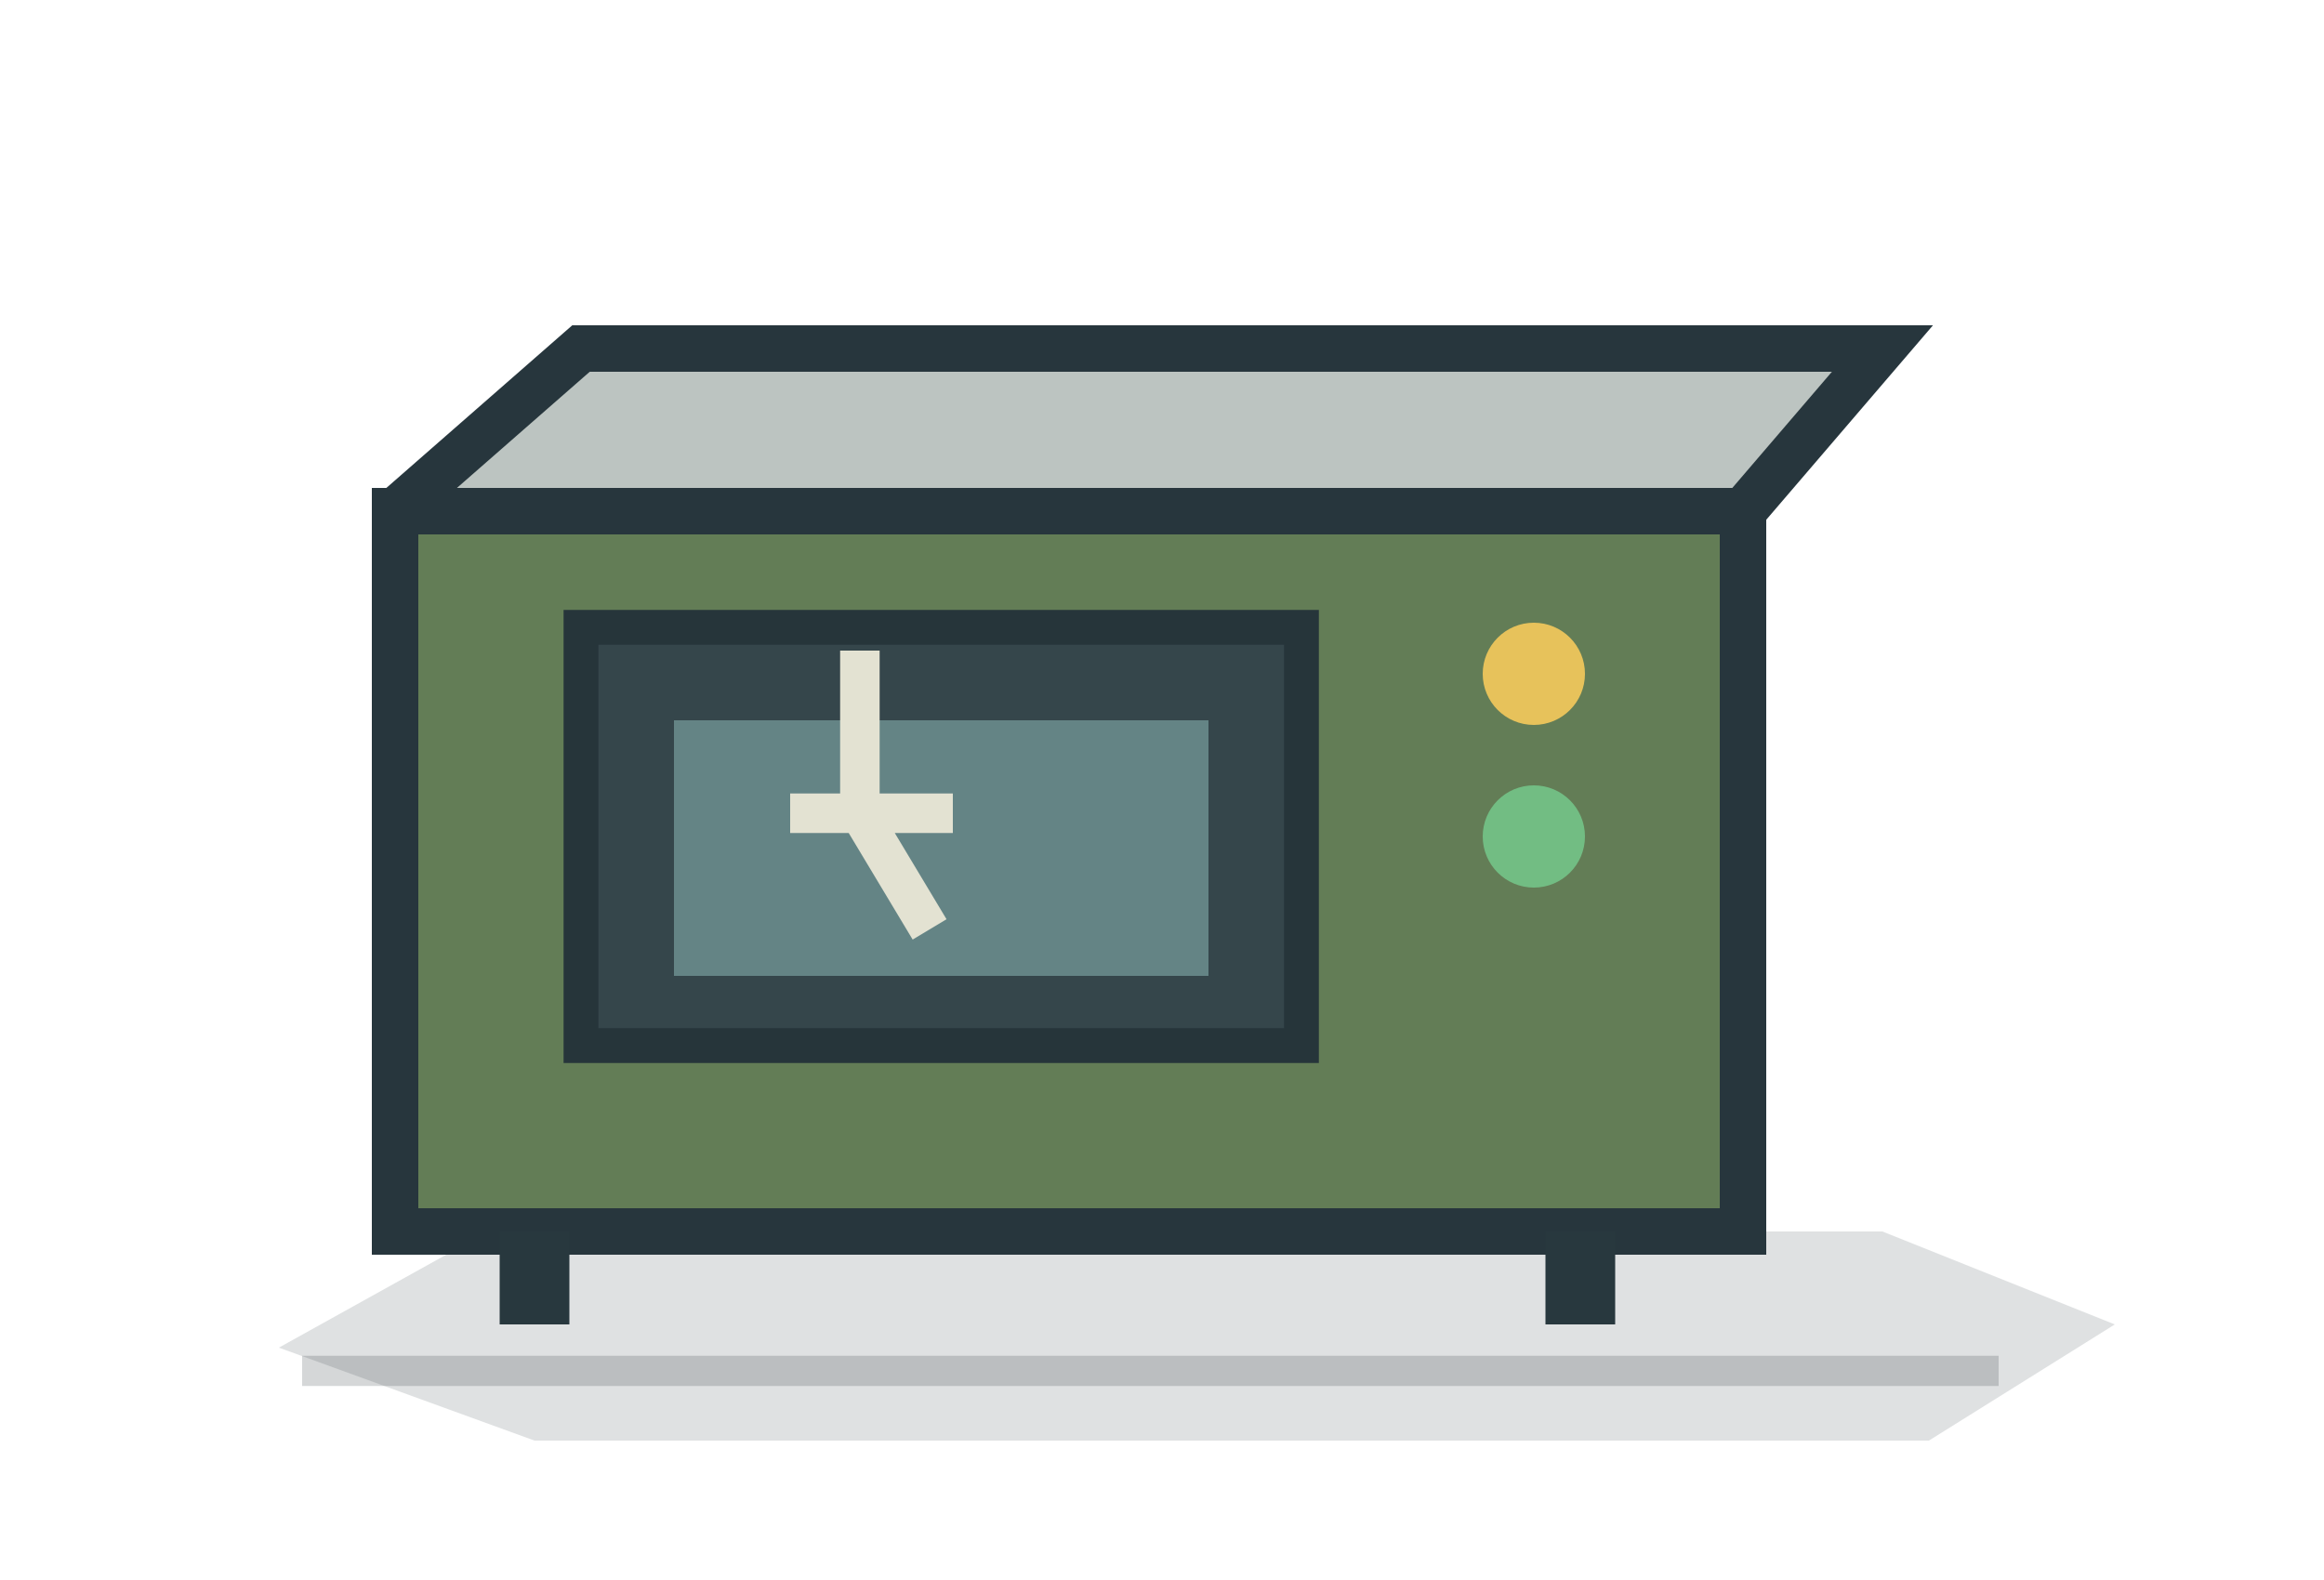
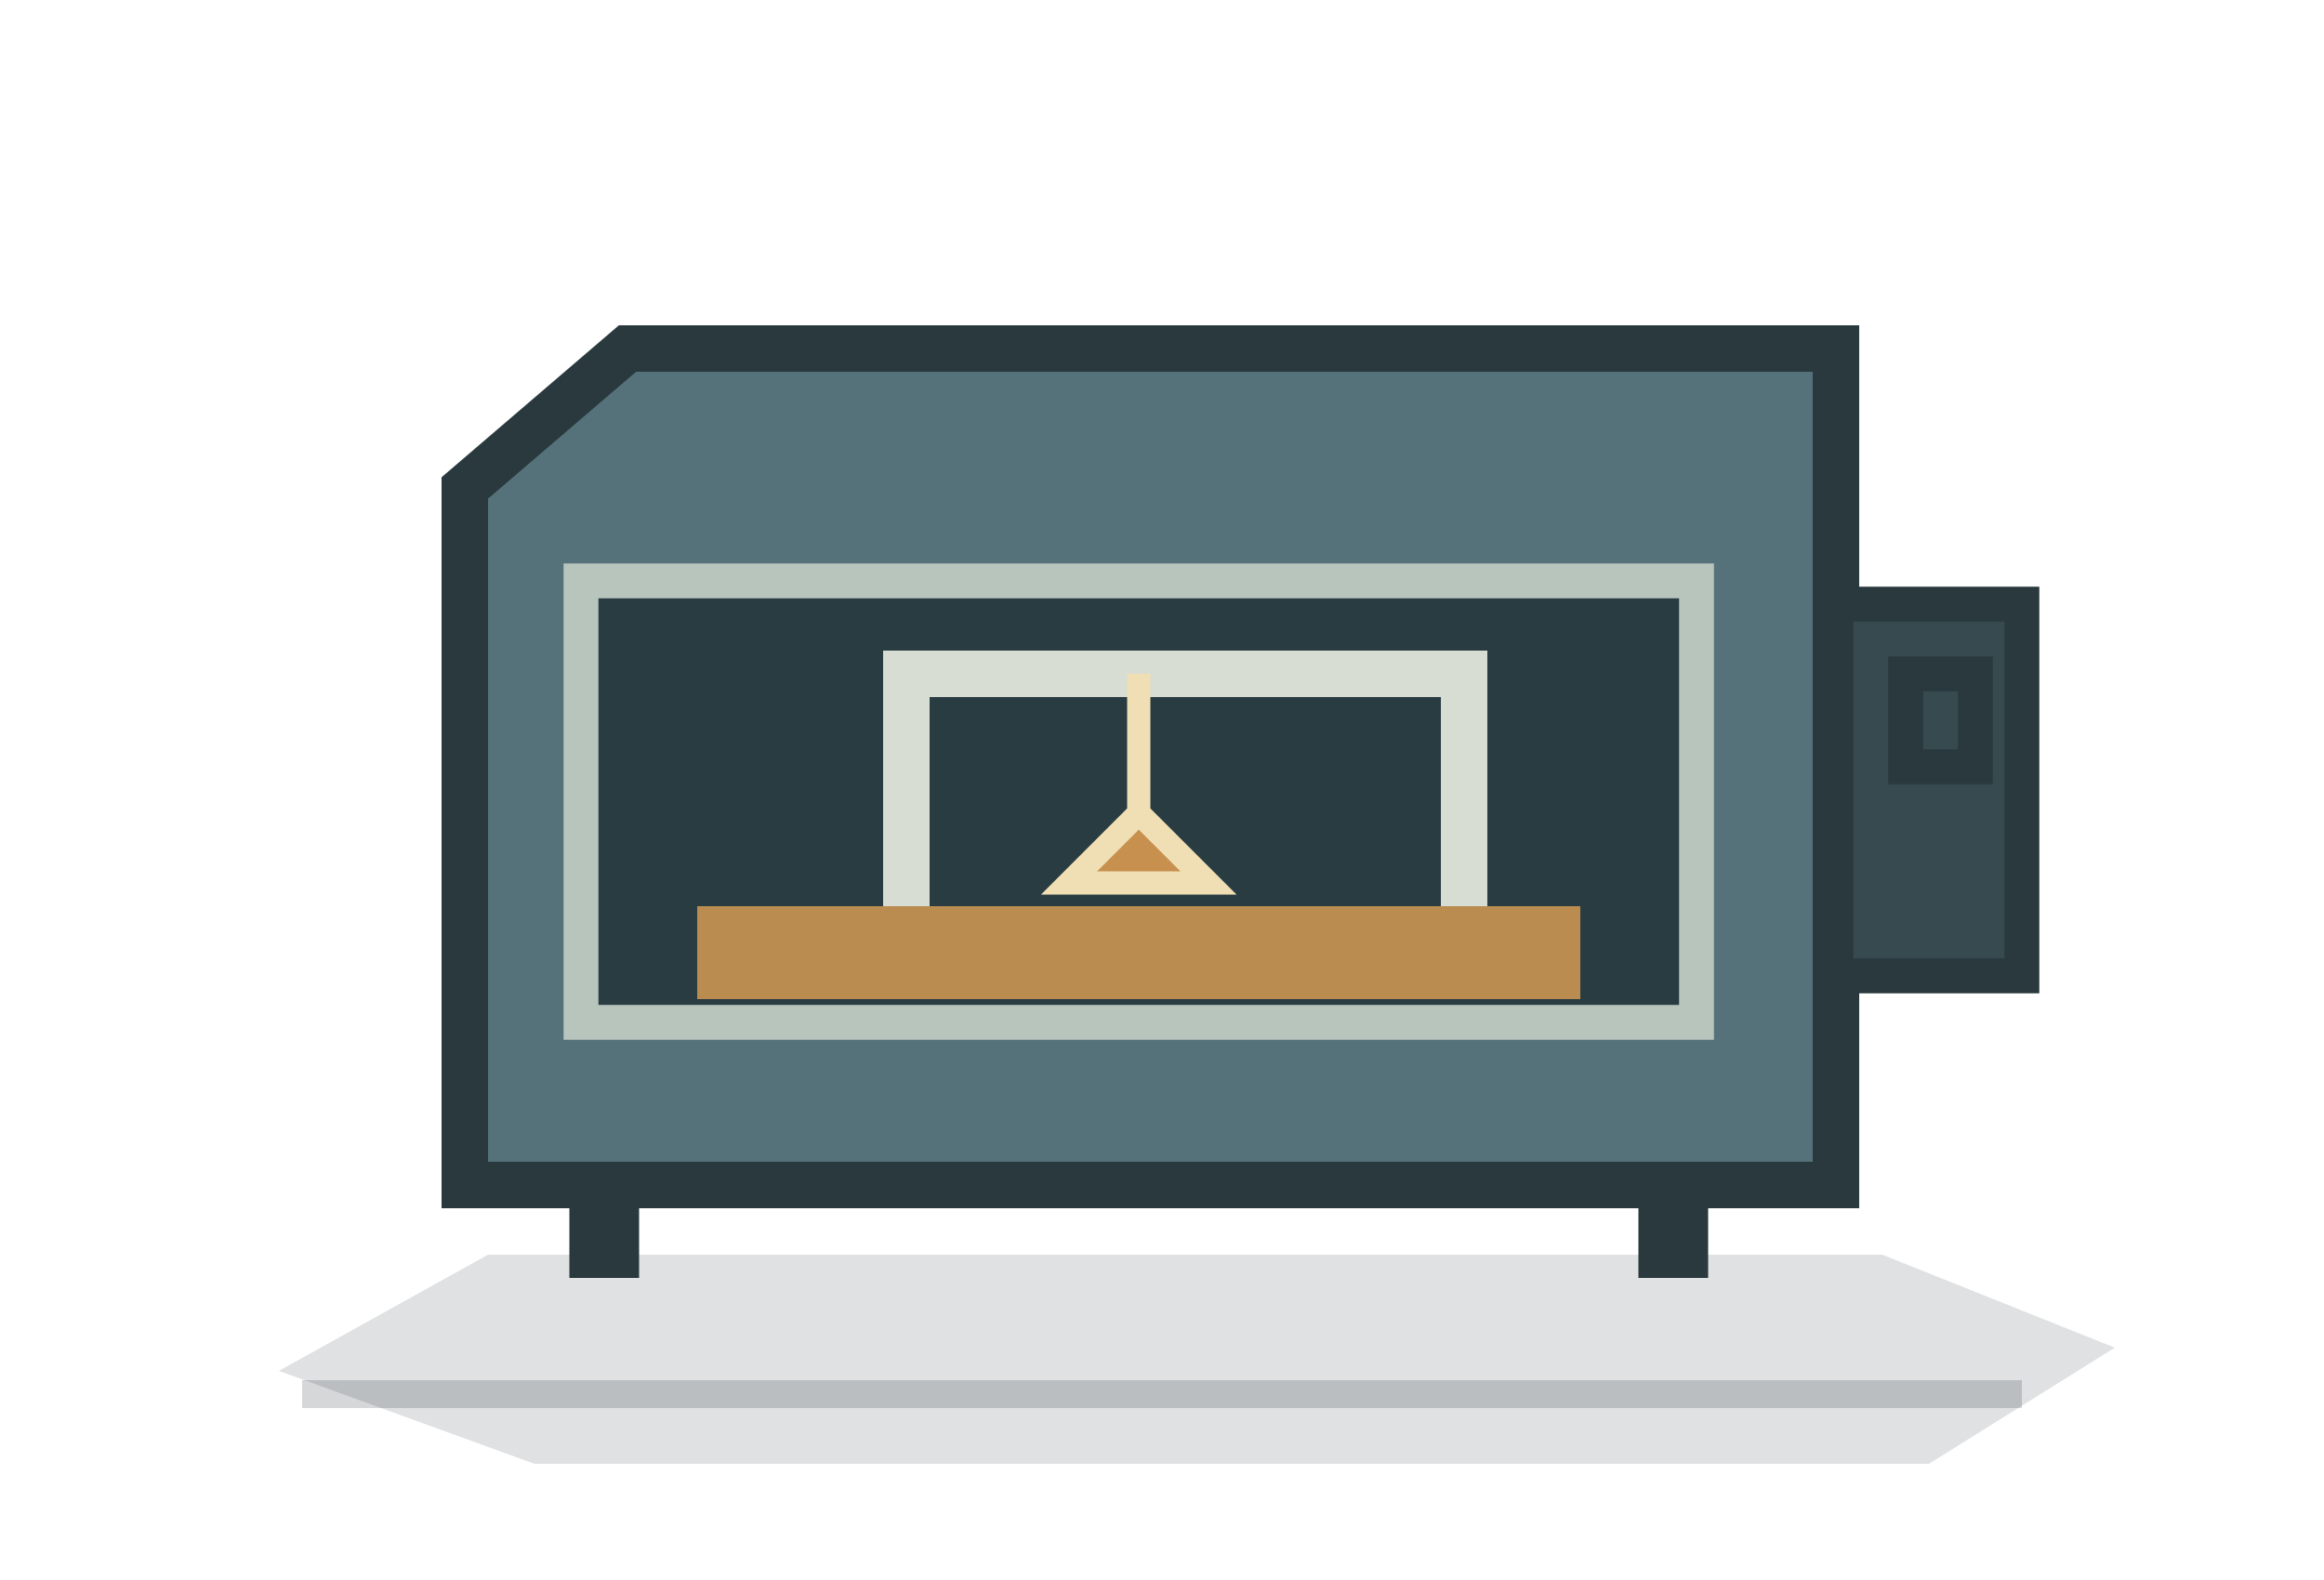
<svg xmlns="http://www.w3.org/2000/svg" viewBox="0 0 100 68">
-   <path d="M12 58L23 62H83L91 57L81 53H21Z" fill="#17252b" fill-opacity=".14" />
-   <path d="M17 22L25 15H81L75 22V53H17Z" fill="#bcc4c1" stroke="#27363d" stroke-width="2" />
-   <path d="M17 22H75V53H17Z" fill="#637d56" stroke="#27363d" stroke-width="2" />
-   <path d="M25 27H56V45H25Z" fill="#35464b" stroke="#26353a" stroke-width="1.5" />
-   <path d="M29 31H52V42H29Z" fill="#7ea6a5" fill-opacity=".65" />
-   <path d="M37 28V35M34 35H41M37 35L40 40" stroke="#e3e2d2" stroke-width="1.7" />
-   <circle cx="66" cy="29" r="2.2" fill="#e7c25b" />
-   <circle cx="66" cy="36" r="2.2" fill="#72bd83" />
-   <path d="M23 53V57M68 53V57" stroke="#28383e" stroke-width="3" />
-   <path d="M13 59H86" stroke="#17252b" stroke-opacity=".18" stroke-width="1.3" />
+   <path d="M12 59L23 63H83L91 58L81 54H21Z" fill="#17252b" fill-opacity=".14" />
+   <path d="M20 21L27 15H79V51H20Z" fill="#55727a" stroke="#29393d" stroke-width="2" />
+   <path d="M25 25H73V44H25Z" fill="#293c42" stroke="#b7c5bc" stroke-width="1.5" />
+   <path d="M30 39H68V43H30Z" fill="#ba8c50" />
+   <path d="M39 28V39M63 28V39M39 29H63" stroke="#d7ddd2" stroke-width="2" />
+   <path d="M49 29V35L46 38H52L49 35" fill="#c7904e" stroke="#f0dfb4" stroke-width="1" />
+   <path d="M79 26H87V42H79ZM82 29H85V33H82Z" fill="#364a50" stroke="#29393d" stroke-width="1.5" />
+   <path d="M26 51V55M72 51V55" stroke="#29393d" stroke-width="3" />
+   <path d="M13 60H87" stroke="#17252b" stroke-opacity=".18" stroke-width="1.2" />
</svg>
